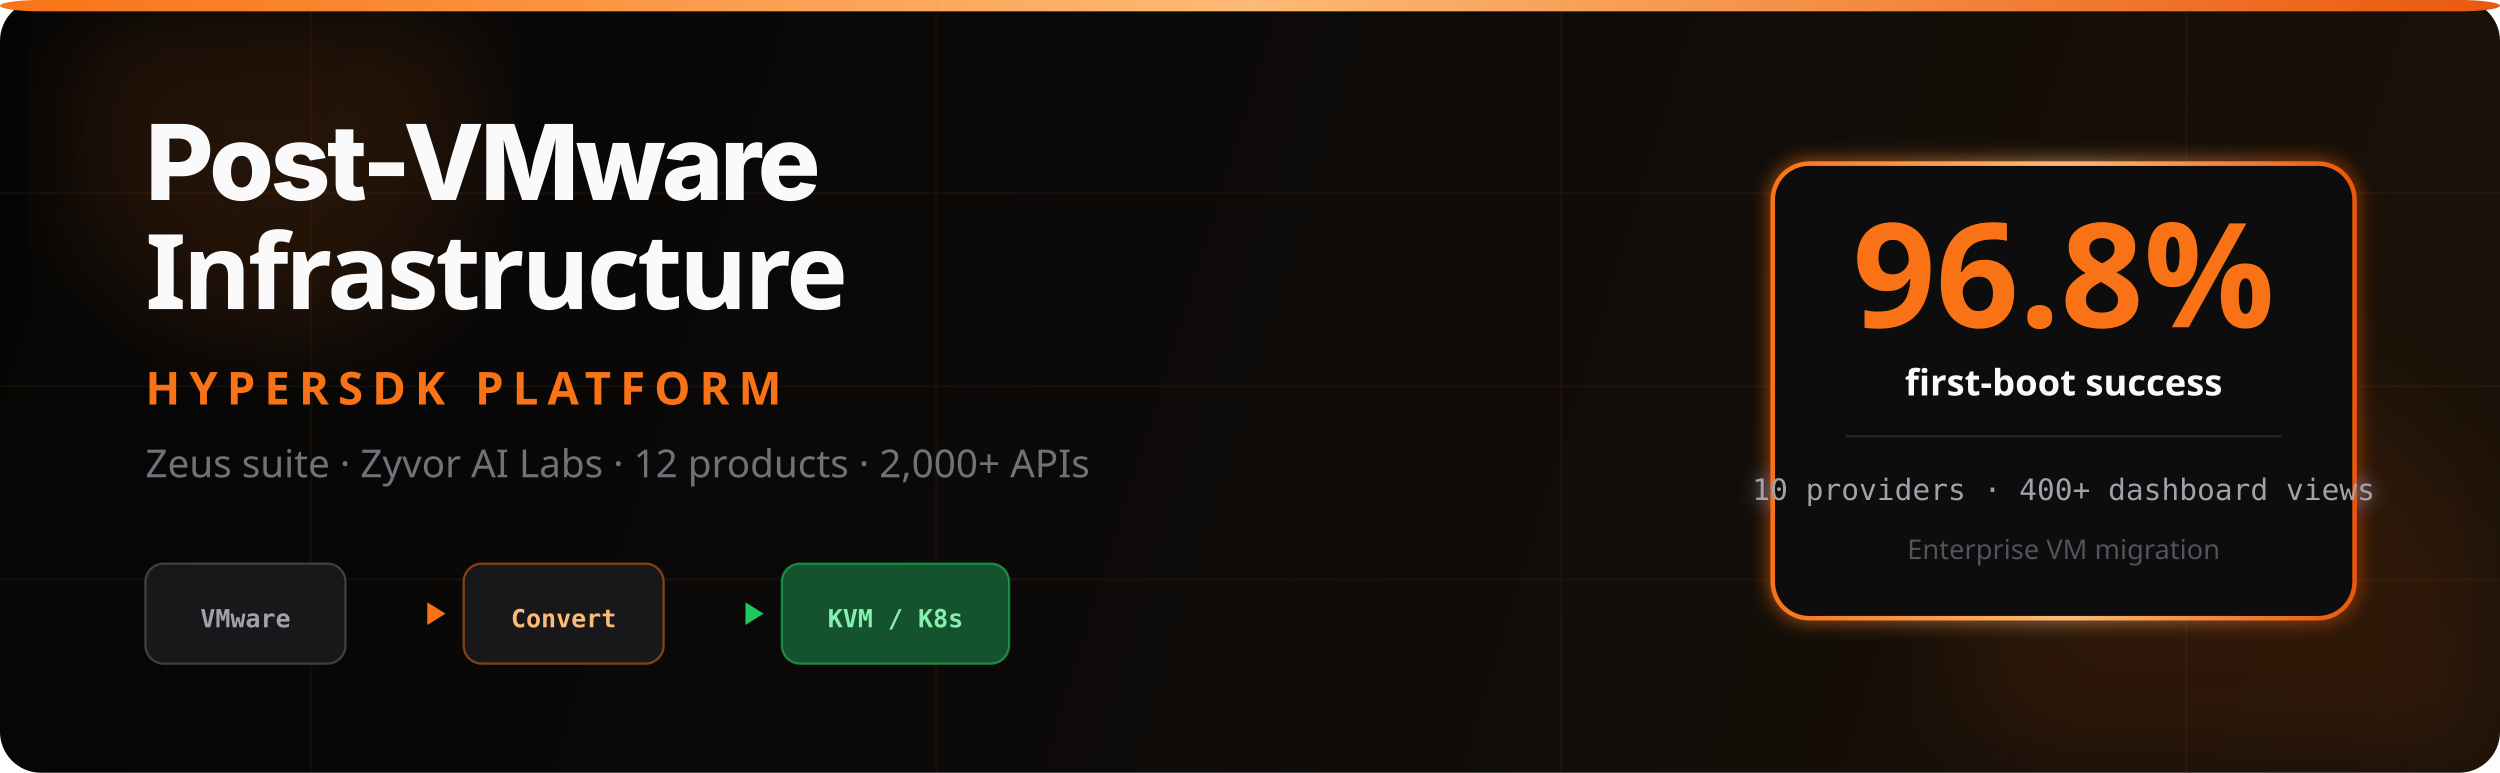
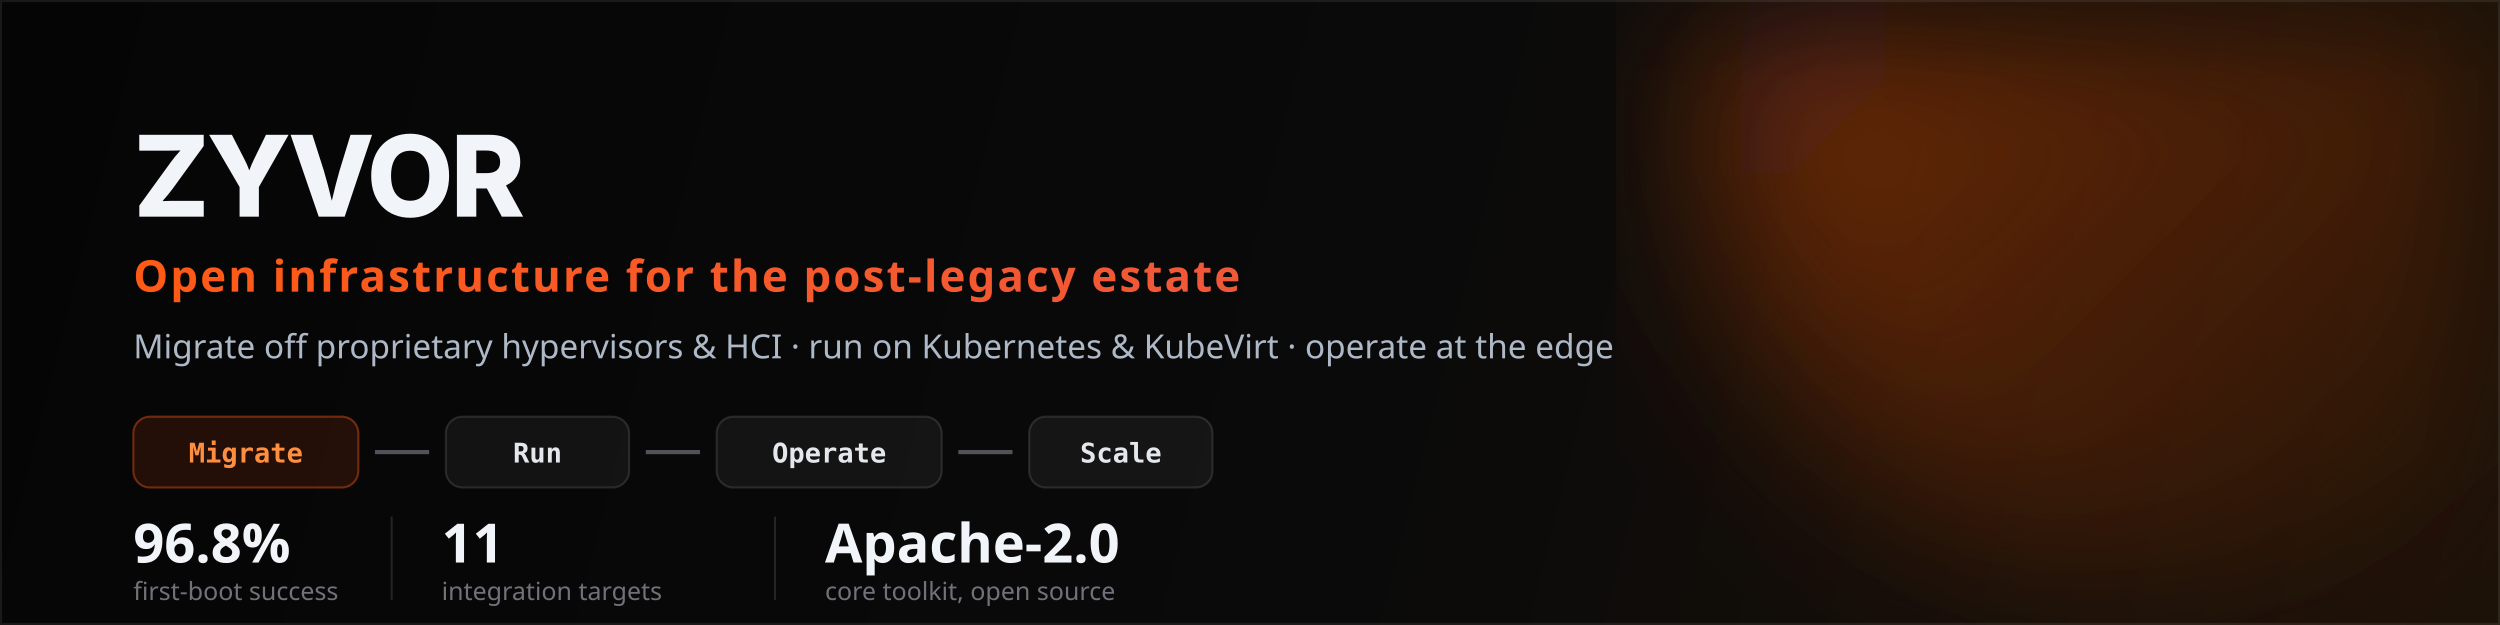
- <svg xmlns="http://www.w3.org/2000/svg" width="1100" height="340" viewBox="0 0 1100 340" role="img" aria-label="HyperSDK Platform — Post-VMware infrastructure">
+ <svg xmlns="http://www.w3.org/2000/svg" width="1200" height="300" viewBox="0 0 1200 300" role="img" aria-label="Zyvor — open infrastructure for migration, Kubernetes, and the edge">
  <defs>
-     <linearGradient id="bg" x1="0" y1="0" x2="1100" y2="340" gradientUnits="userSpaceOnUse">
+     <linearGradient id="bg" x1="0" y1="0" x2="1200" y2="300" gradientUnits="userSpaceOnUse">
      <stop stop-color="#050505" />
-       <stop offset="0.45" stop-color="#0c0a09" />
+       <stop offset="0.55" stop-color="#0a0a0a" />
      <stop offset="1" stop-color="#1c1208" />
    </linearGradient>
-     <linearGradient id="flare" x1="0" y1="0" x2="1" y2="0">
-       <stop stop-color="#f97316" />
-       <stop offset="0.5" stop-color="#fdba74" />
-       <stop offset="1" stop-color="#ea580c" />
+     <linearGradient id="flare" x1="0" y1="0" x2="1" y2="1">
+       <stop stop-color="#ff5a15" stop-opacity="0.55" />
+       <stop offset="1" stop-color="#cc420a" stop-opacity="0" />
    </linearGradient>
-     <linearGradient id="arrow" x1="0" y1="0" x2="1" y2="0">
-       <stop stop-color="#f97316" stop-opacity="0.2" />
-       <stop offset="1" stop-color="#22c55e" stop-opacity="0.85" />
+     <linearGradient id="accentText" x1="0" y1="0" x2="1" y2="0">
+       <stop stop-color="#ff5a15" />
+       <stop offset="1" stop-color="#f0583a" />
    </linearGradient>
-     <filter id="blur">
-       <feGaussianBlur stdDeviation="24" />
-     </filter>
-     <filter id="glow">
-       <feGaussianBlur stdDeviation="4" result="b" />
-       <feMerge>
-         <feMergeNode in="b" />
-         <feMergeNode in="SourceGraphic" />
-       </feMerge>
+     <filter id="blur1">
+       <feGaussianBlur stdDeviation="40" />
    </filter>
  </defs>
-   <rect width="1100" height="340" rx="18" fill="url(#bg)" />
-   <rect y="0" width="1100" height="5" rx="18" fill="url(#flare)" />
-   <circle cx="120" cy="60" r="90" fill="#f97316" opacity="0.12" filter="url(#blur)" />
-   <circle cx="980" cy="280" r="120" fill="#ea580c" opacity="0.1" filter="url(#blur)" />
-   <g opacity="0.06" stroke="#f97316" stroke-width="1">
-     <path d="M0 85h1100M0 170h1100M0 255h1100" />
-     <path d="M137 0v340M412 0v340M687 0v340M962 0v340" />
+   <rect width="1200" height="300" fill="url(#bg)" />
+   <circle cx="1040" cy="60" r="220" fill="url(#flare)" filter="url(#blur1)" />
+   <rect x="0.5" y="0.5" width="1199" height="299" fill="none" stroke="rgba(255,255,255,0.08)" />
+   <text x="64" y="104" fill="#f1f5f9" font-family="system-ui,-apple-system,Segoe UI,sans-serif" font-size="54" font-weight="800" letter-spacing="-1.5">ZYVOR</text>
+   <text x="64" y="140" fill="url(#accentText)" font-family="system-ui,sans-serif" font-size="21" font-weight="700" letter-spacing="0.05em">Open infrastructure for the post-legacy estate</text>
+   <text x="64" y="172" fill="#aeb9c8" font-family="system-ui,sans-serif" font-size="16">Migrate off proprietary hypervisors &amp; HCI · run on Kubernetes &amp; KubeVirt · operate at the edge</text>
+   <g font-family="ui-monospace,SFMono-Regular,Menlo,monospace" font-size="13" font-weight="600">
+     <rect x="64" y="200" width="108" height="34" rx="8" fill="rgba(255,90,21,0.12)" stroke="rgba(255,90,21,0.4)" />
+     <text x="118" y="222" text-anchor="middle" fill="#ff8f3f">Migrate</text>
+     <path d="M180 217 h26" stroke="#52525b" stroke-width="2" marker-end="url(#arrow)" />
+     <rect x="214" y="200" width="88" height="34" rx="8" fill="rgba(255,255,255,0.05)" stroke="rgba(255,255,255,0.12)" />
+     <text x="258" y="222" text-anchor="middle" fill="#e4e7ec">Run</text>
+     <path d="M310 217 h26" stroke="#52525b" stroke-width="2" />
+     <rect x="344" y="200" width="108" height="34" rx="8" fill="rgba(255,255,255,0.05)" stroke="rgba(255,255,255,0.12)" />
+     <text x="398" y="222" text-anchor="middle" fill="#e4e7ec">Operate</text>
+     <path d="M460 217 h26" stroke="#52525b" stroke-width="2" />
+     <rect x="494" y="200" width="88" height="34" rx="8" fill="rgba(255,255,255,0.05)" stroke="rgba(255,255,255,0.12)" />
+     <text x="538" y="222" text-anchor="middle" fill="#e4e7ec">Scale</text>
  </g>
-   <g transform="translate(64 248)">
-     <rect width="88" height="44" rx="8" fill="#18181b" stroke="#3f3f46" />
-     <text x="44" y="28" text-anchor="middle" fill="#a1a1aa" font-family="ui-monospace,monospace" font-size="11" font-weight="600">VMware</text>
-     <path d="M96 22h36" stroke="url(#arrow)" stroke-width="3" stroke-linecap="round" />
-     <polygon points="132,22 124,17 124,27" fill="#f97316" />
-     <rect x="140" width="88" height="44" rx="8" fill="#18181b" stroke="#f97316" stroke-opacity="0.5" />
-     <text x="184" y="28" text-anchor="middle" fill="#fdba74" font-family="ui-monospace,monospace" font-size="11" font-weight="600">Convert</text>
-     <path d="M236 22h36" stroke="url(#arrow)" stroke-width="3" stroke-linecap="round" />
-     <polygon points="272,22 264,17 264,27" fill="#22c55e" />
-     <rect x="280" width="100" height="44" rx="8" fill="#14532d" stroke="#22c55e" stroke-opacity="0.6" />
-     <text x="330" y="28" text-anchor="middle" fill="#86efac" font-family="ui-monospace,monospace" font-size="11" font-weight="600">KVM / K8s</text>
-   </g>
-   <text x="64" y="88" fill="#fafafa" font-family="system-ui,-apple-system,Segoe UI,sans-serif" font-size="46" font-weight="800" letter-spacing="-1.5">Post-VMware</text>
-   <text x="64" y="136" fill="#fafafa" font-family="system-ui,sans-serif" font-size="46" font-weight="800" letter-spacing="-1.5">Infrastructure</text>
-   <text x="64" y="178" fill="#f97316" font-family="system-ui,sans-serif" font-size="20" font-weight="700" letter-spacing="0.2em">HYPERSDK PLATFORM</text>
-   <text x="64" y="210" fill="#71717a" font-family="system-ui,sans-serif" font-size="17">Zeus suite · Zyvor AI Labs · 12 products · 2,000+ APIs</text>
-   <g transform="translate(780 72)" filter="url(#glow)">
-     <rect width="256" height="200" rx="16" fill="#0a0a0a" stroke="url(#flare)" stroke-width="2" />
-     <text x="128" y="72" text-anchor="middle" fill="#f97316" font-family="system-ui,sans-serif" font-size="64" font-weight="800">96.8%</text>
-     <text x="128" y="102" text-anchor="middle" fill="#fafafa" font-family="system-ui,sans-serif" font-size="16" font-weight="600">first-boot success</text>
-     <line x1="32" y1="120" x2="224" y2="120" stroke="#27272a" stroke-width="1" />
-     <text x="128" y="148" text-anchor="middle" fill="#a1a1aa" font-family="ui-monospace,monospace" font-size="13">10 providers · 400+ dashboard views</text>
-     <text x="128" y="174" text-anchor="middle" fill="#52525b" font-family="system-ui,sans-serif" font-size="12">Enterprise VM migration</text>
+   <g font-family="system-ui,sans-serif">
+     <text x="64" y="270" fill="#f1f5f9" font-size="26" font-weight="800">96.8%</text>
+     <text x="64" y="288" fill="#71717a" font-size="12">first-boot success</text>
+     <line x1="188" y1="248" x2="188" y2="288" stroke="rgba(255,255,255,0.12)" />
+     <text x="212" y="270" fill="#f1f5f9" font-size="26" font-weight="800">11</text>
+     <text x="212" y="288" fill="#71717a" font-size="12">integration targets</text>
+     <line x1="372" y1="248" x2="372" y2="288" stroke="rgba(255,255,255,0.12)" />
+     <text x="396" y="270" fill="#f1f5f9" font-size="26" font-weight="800">Apache-2.0</text>
+     <text x="396" y="288" fill="#71717a" font-size="12">core toolkit, open source</text>
  </g>
</svg>
